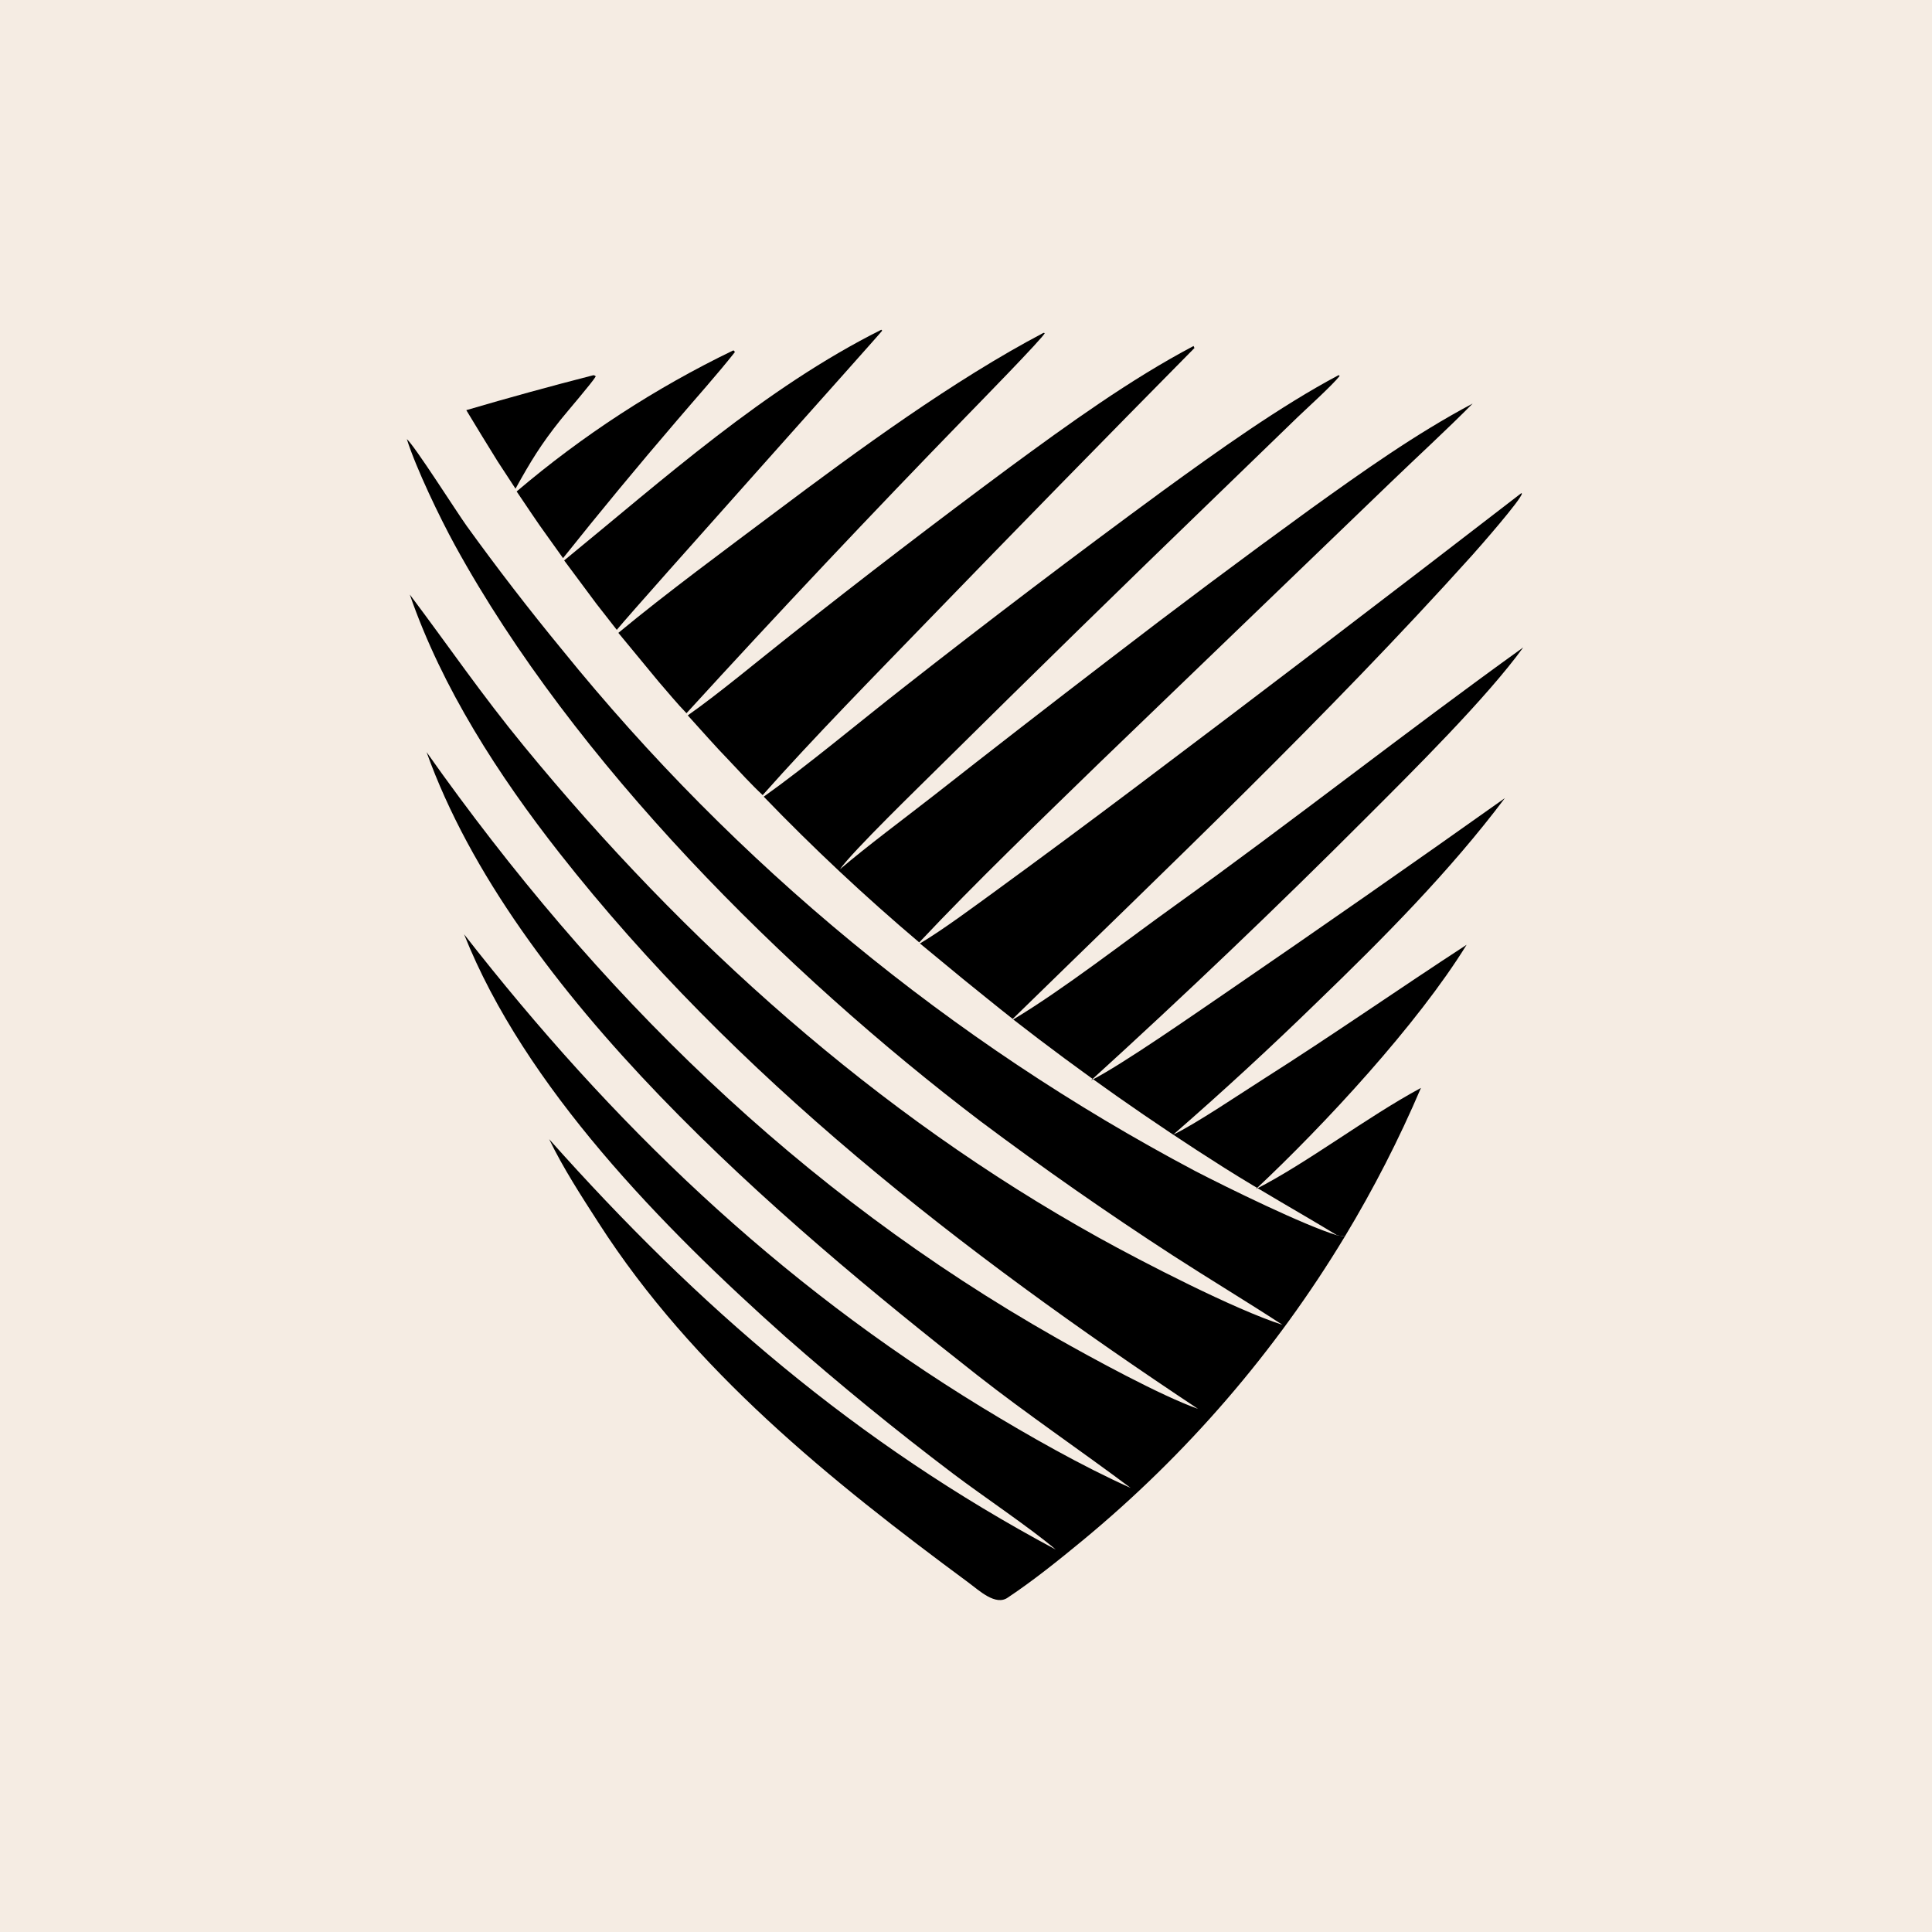
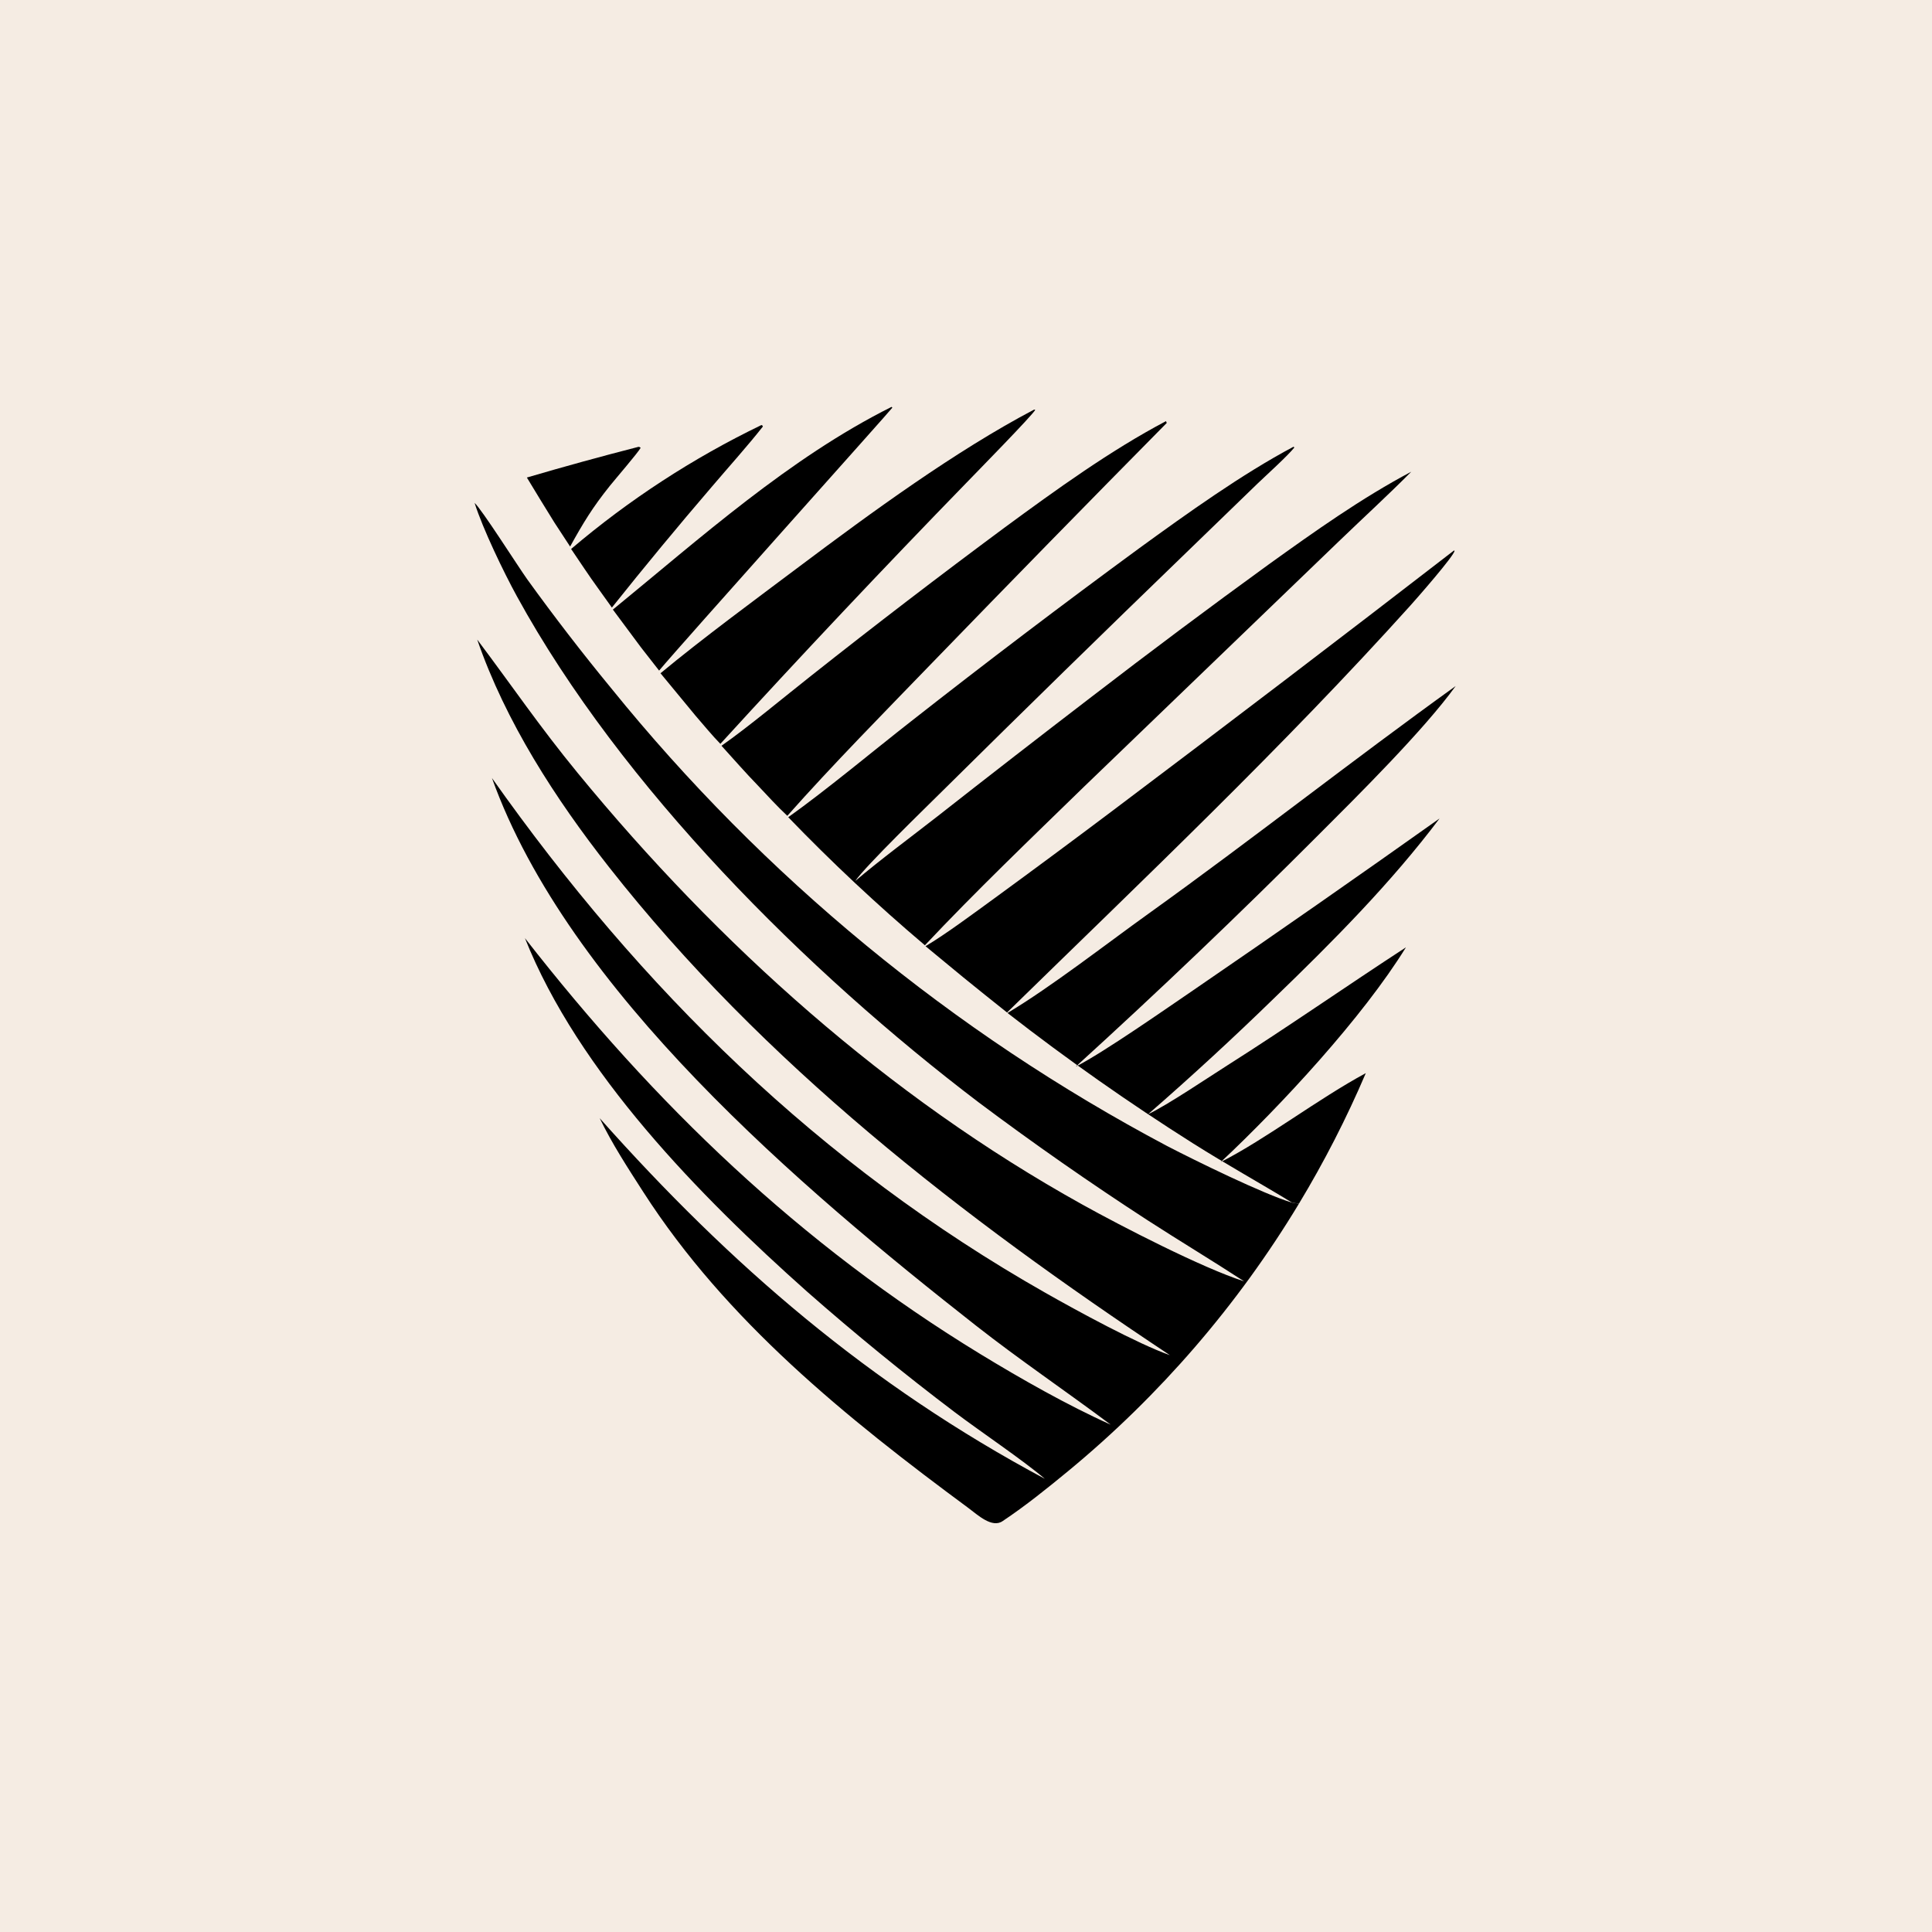
<svg xmlns="http://www.w3.org/2000/svg" width="512" height="512" viewBox="0 0 512 512">
  <rect width="512" height="512" fill="#f5ece3" />
-   <svg viewBox="22 15 106 120" x="17%" y="17%" width="66%" height="66%" preserveAspectRatio="xMidYMid meet">
+   <svg viewBox="22 15 106 120" x="21%" y="21%" width="58%" height="58%" preserveAspectRatio="xMidYMid meet">
    <path d="M26.906 35.408C25.488 32.822 23.263 28.201 22.376 25.412C23.1 26.026 27.062 32.264 28.009 33.585C30.884 37.569 33.883 41.46 37.004 45.254C53.338 65.442 73.587 82.117 96.532 94.276C99.606 95.869 106.863 99.429 109.928 100.345L110.655 100.453C104.115 111.288 95.772 120.975 85.953 129.079C83.72 130.919 81.352 132.827 78.945 134.43C77.797 135.255 76.236 133.767 75.268 133.052C62.21 123.404 49.329 113.028 40.448 99.213C38.783 96.625 37.096 94.035 35.771 91.296C49.817 107.079 64.66 119.877 83.441 129.915C81.112 127.925 76.525 124.848 73.818 122.8C68.381 118.688 63.098 114.374 57.98 109.87C46.487 99.639 33.482 86.382 27.766 72.015C41.652 89.812 57.193 104.757 76.546 116.564C80.85 119.188 85.905 122.061 90.492 124.116C85.746 120.562 80.733 117.172 76.052 113.498C57.328 98.799 32.414 77.683 24.235 54.871C40.2 77.474 59.28 96.247 83.487 109.99C86.827 111.886 93.384 115.467 96.834 116.676C74.659 101.953 53.306 85.462 36.751 64.384C31.013 57.078 25.699 48.853 22.656 40.042C26.398 45.019 29.356 49.385 33.419 54.333C48.517 72.725 66.597 88.956 87.461 100.547C91.632 102.864 100.297 107.334 104.783 108.77C101.392 106.559 97.861 104.438 94.437 102.223C88.274 98.223 82.247 94.017 76.368 89.612C57.926 75.6 38.097 55.824 26.906 35.408Z" fill="black" />
    <path d="M110.655 100.452L109.928 100.345C106.393 98.193 102.885 96.249 99.327 94.004C92.476 89.673 85.839 85.01 79.445 80.031C84.106 77.245 90.049 72.619 94.565 69.382C105.608 61.465 116.409 52.948 127.437 45.021C124.015 49.757 116.937 56.773 112.721 60.987C104.268 69.455 95.612 77.718 86.761 85.77C89.73 84.265 96.563 79.48 99.356 77.582C108.193 71.53 116.978 65.403 125.712 59.202C120.52 66.102 114.259 72.399 108.052 78.392C103.653 82.677 99.136 86.839 94.504 90.871C96.543 89.91 101.022 86.887 103.049 85.602C109.459 81.538 115.75 77.144 122.112 73.003C117.496 80.484 108.758 89.928 102.284 95.994C107.125 93.527 112.717 89.222 117.814 86.474C115.75 91.309 113.356 95.978 110.655 100.452Z" fill="black" />
    <path d="M110.072 19.393L110.165 19.471C109.489 20.332 107.126 22.472 106.227 23.332L98.62 30.698C89.871 39.148 81.173 47.652 72.528 56.208C70.661 58.064 64.323 64.204 63.134 65.9C65.773 63.654 69.168 61.14 71.933 58.981C77.413 54.679 82.919 50.41 88.45 46.171C94.711 41.351 101.04 36.621 107.437 31.981C112.33 28.467 117.358 24.89 122.682 22.069C120.242 24.536 117.48 27.061 114.958 29.494L87.606 55.833C81.946 61.345 76.007 67.035 70.599 72.781C65.492 68.459 60.608 63.882 55.965 59.065C60.026 56.176 65.057 51.973 69.055 48.846C77.13 42.509 85.308 36.305 93.587 30.236C98.674 26.542 104.552 22.324 110.072 19.393Z" fill="black" />
    <path d="M127.263 30.499L127.314 30.541C127.289 31.059 123.239 35.676 122.612 36.372C108.917 51.582 94.017 65.691 79.396 79.98C77.835 78.754 76.28 77.481 74.732 76.234L70.665 72.878C72.797 71.622 75.995 69.237 78.023 67.764C82.284 64.654 86.521 61.514 90.735 58.342C102.968 49.135 115.145 39.854 127.263 30.499Z" fill="black" />
    <path d="M96.414 16.653L96.499 16.844C88.097 25.349 79.738 33.897 71.423 42.487C66.279 47.808 60.758 53.404 55.865 58.918C54.777 57.903 53.721 56.738 52.696 55.652C51.416 54.338 50.061 52.783 48.816 51.414C51.718 49.385 55.634 46.105 58.496 43.855C65.295 38.474 72.179 33.202 79.145 28.04C84.593 24.037 90.443 19.803 96.414 16.653Z" fill="black" />
    <path d="M82.296 15.414L82.41 15.437C82.384 15.757 75.734 22.537 75.061 23.237C66.127 32.424 57.337 41.749 48.695 51.211C47.876 50.378 46.851 49.135 46.06 48.224L42.284 43.65C46.76 39.936 52.5 35.712 57.182 32.197C64.835 26.452 73.867 19.845 82.296 15.414Z" fill="black" />
    <path d="M67.03 15.124L67.113 15.208C67.082 15.333 44.472 40.56 42.135 43.365L40.211 40.902L37.184 36.831C46.565 29.164 56.077 20.599 67.03 15.124Z" fill="black" />
    <path d="M53.078 17.076L53.172 17.092L53.249 17.228C51.624 19.293 49.522 21.631 47.79 23.667C44.141 27.919 40.57 32.237 37.078 36.617L35.562 34.497C34.617 33.205 33.624 31.676 32.712 30.341C38.909 25.072 45.753 20.614 53.078 17.076Z" fill="black" />
    <path d="M39.907 19.408C40.061 19.408 39.972 19.392 40.162 19.506C39.877 20.032 37.409 22.893 36.852 23.591C35.004 25.903 34.035 27.501 32.605 30.081L30.932 27.524C29.934 25.92 28.948 24.309 27.974 22.69C31.932 21.527 35.91 20.433 39.907 19.408Z" fill="black" />
  </svg>
</svg>
